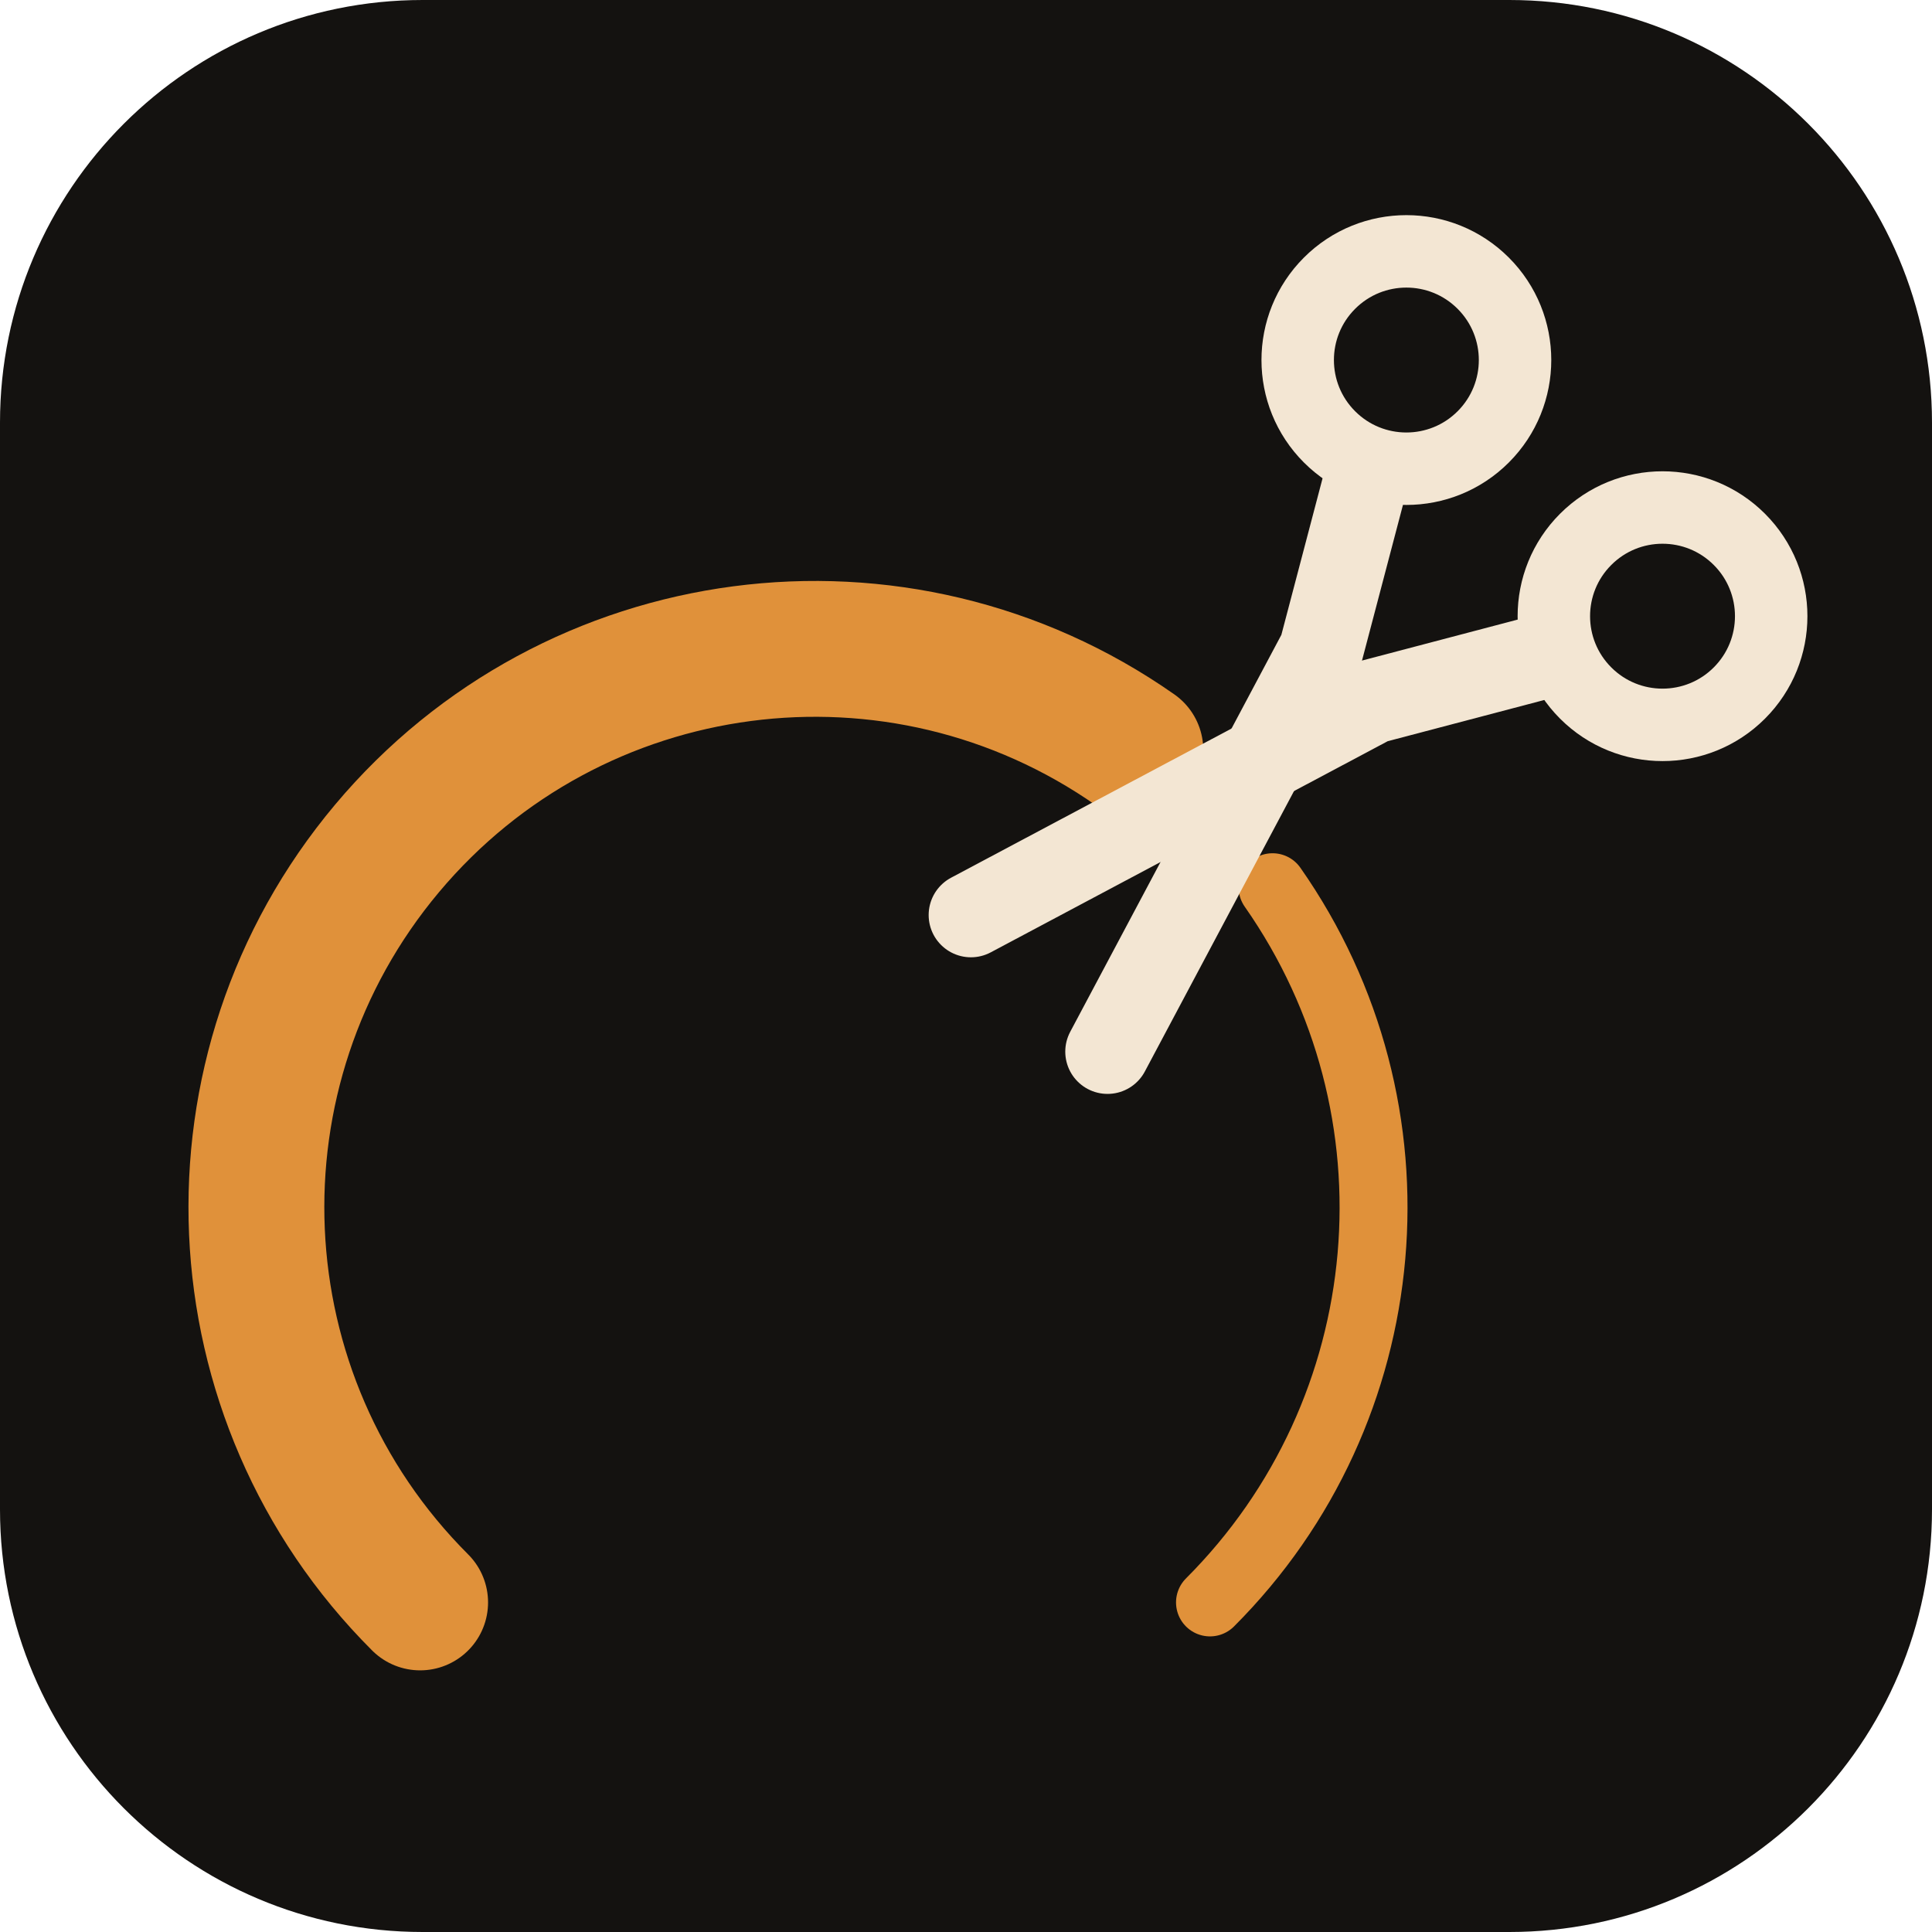
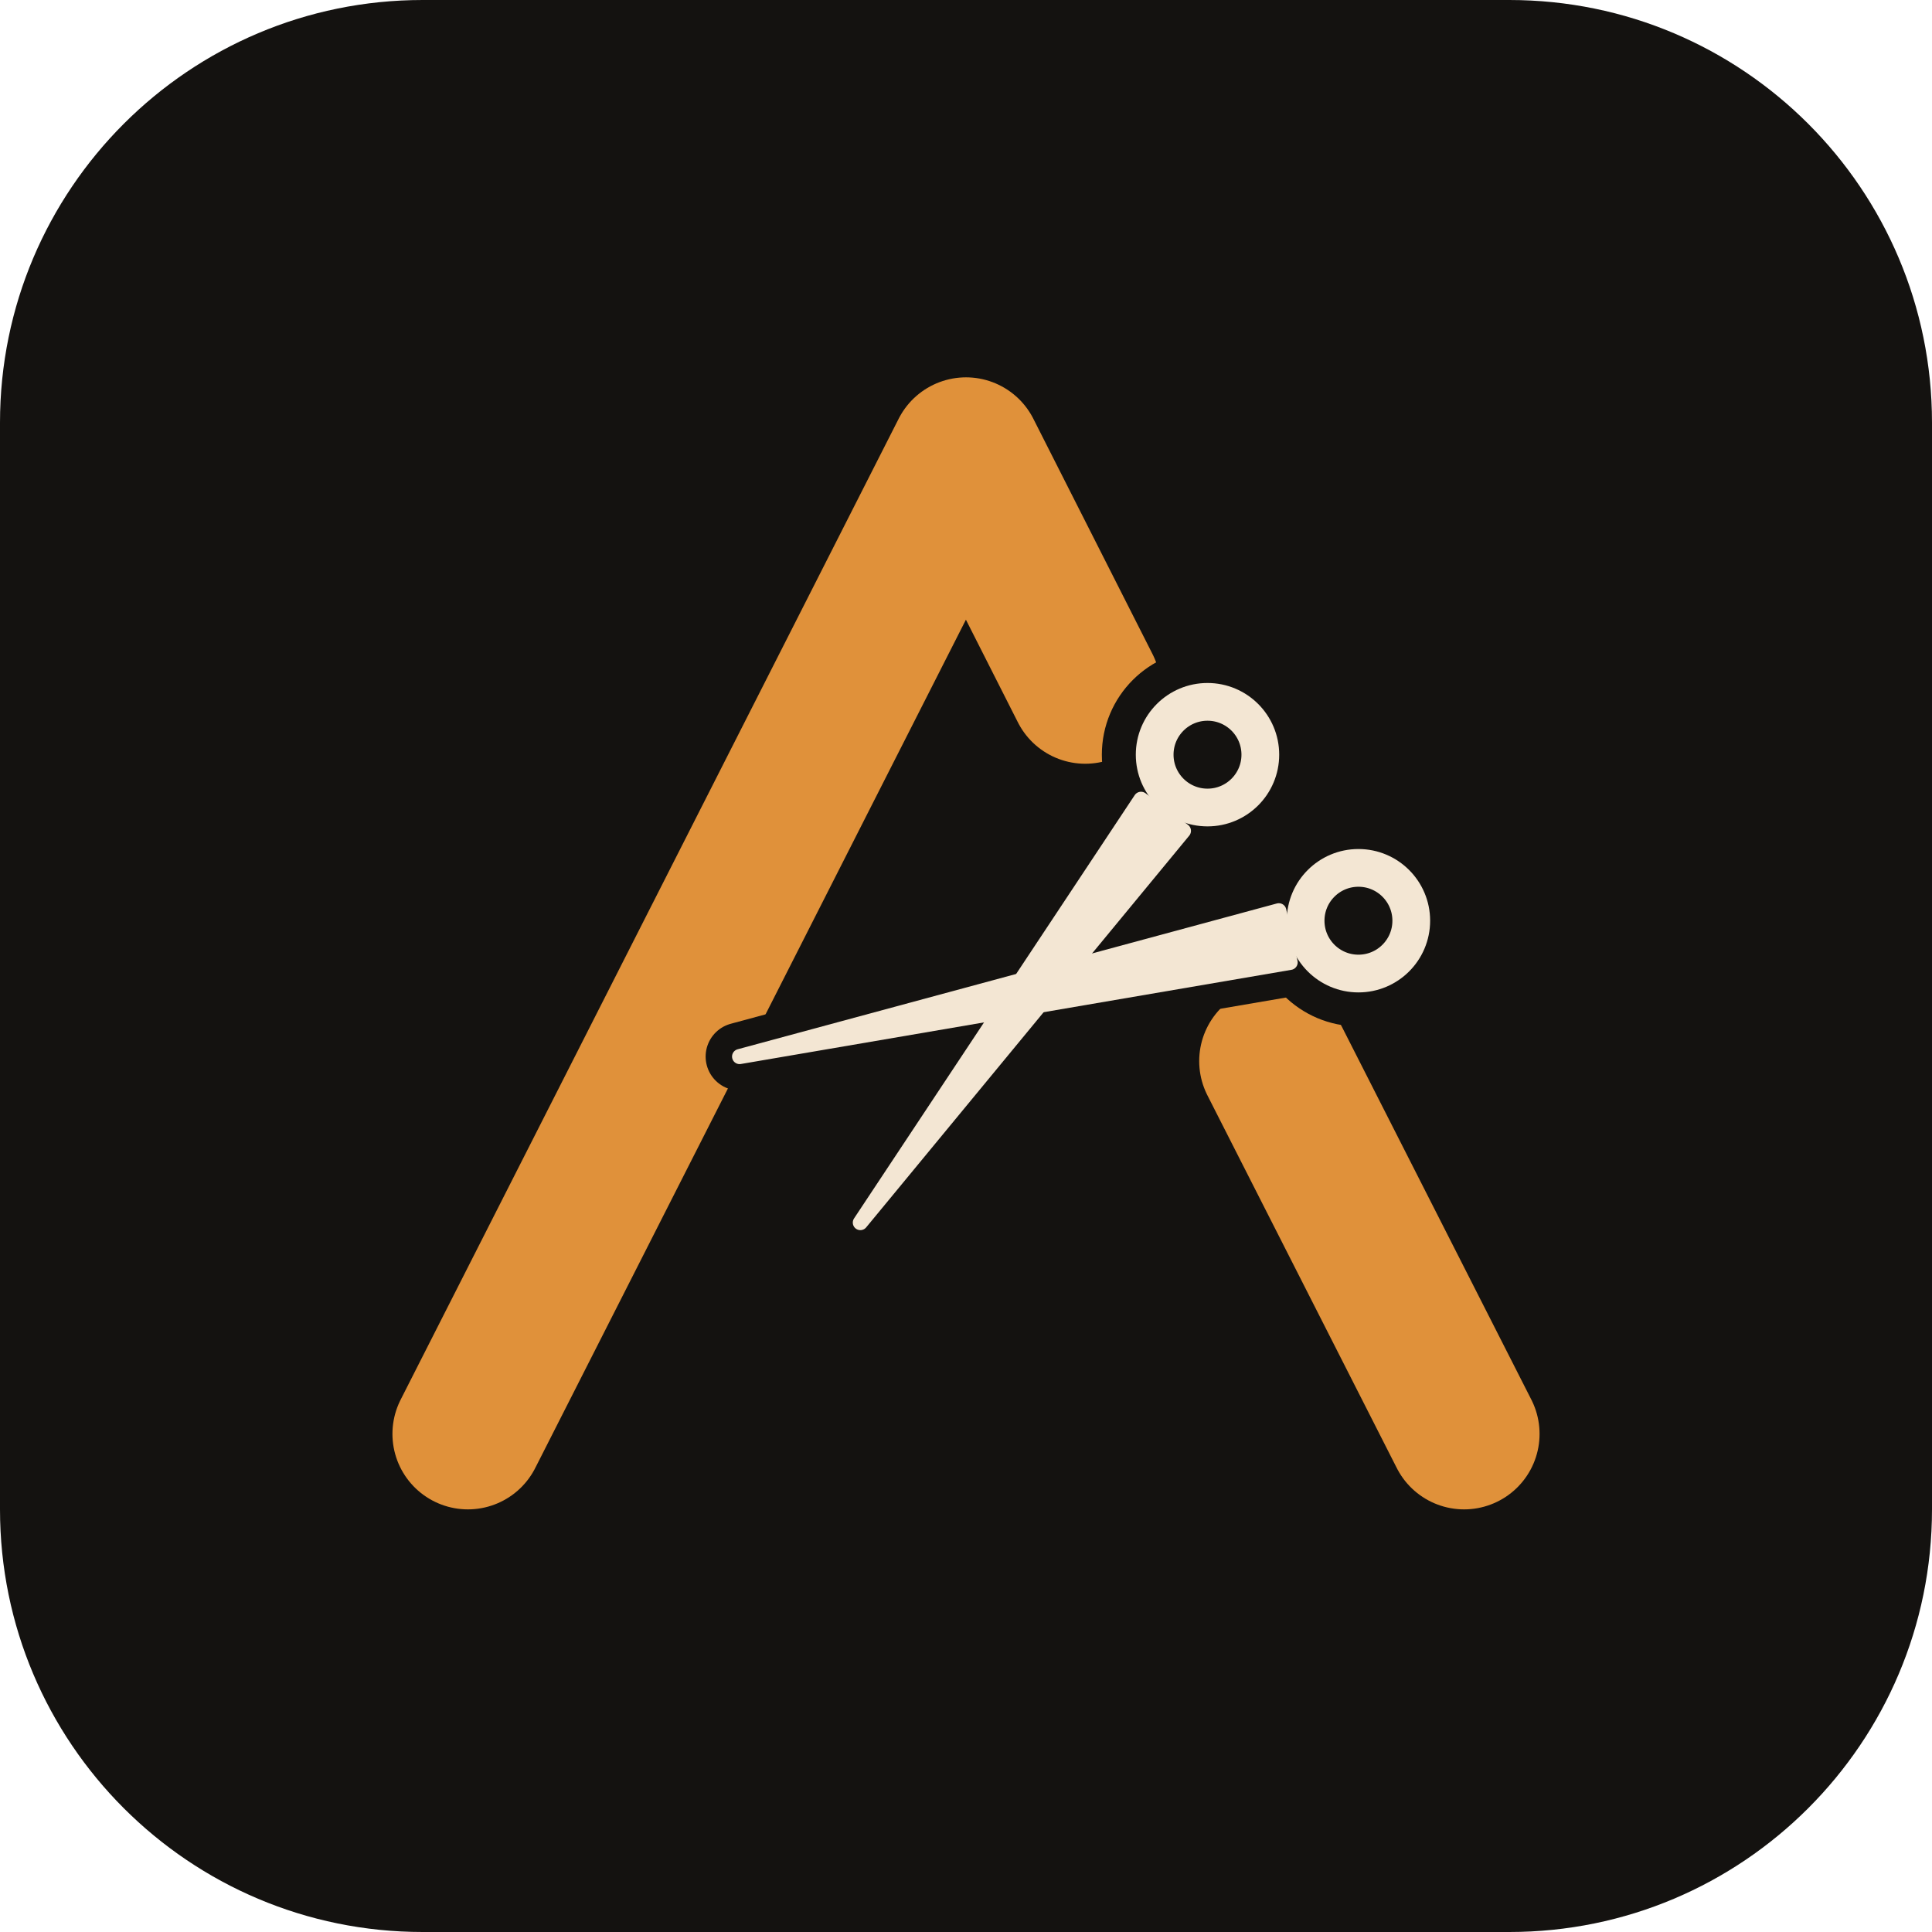
<svg xmlns="http://www.w3.org/2000/svg" viewBox="0 0 256 256">
  <rect width="256" height="256" rx="56" fill="#141210" />
-   <g fill="none" stroke="#e0913a" stroke-linecap="round">
-     <path d="M55.67 212.33 A74 74 0 0 1 150.44 99.38" stroke-width="18" />
-     <path d="M168.62 117.56 A74 74 0 0 1 160.33 212.33" stroke-width="9" />
+   <g fill="none" stroke="#e0913a" stroke-width="20" stroke-linecap="round" stroke-linejoin="round">
+     <path d="M62 190 L128 60 L143.8 91.2" />
+     <path d="M168.9 140.6 L194 190" />
  </g>
-   <g transform="translate(160.33 107.67) rotate(-45) scale(1.6)" fill="none" stroke="#f3e6d3" stroke-linecap="round" stroke-linejoin="round">
-     <path d="M-20 -8 L16 3 L28 10" stroke-width="7" />
-     <path d="M-20 8 L16 -3 L28 -10" stroke-width="7" />
-     <circle cx="38" cy="15" r="9" stroke-width="6" />
-     <circle cx="38" cy="-15" r="9" stroke-width="6" />
+   <g stroke-linejoin="round">
+     <g fill="#141210" stroke="#141210" stroke-width="9">
+       <polygon points="169.45 120.68 98 140 170.95 127.52" />
+       <polygon points="151.19 105.91 114 162 156.81 110.09" />
+       <circle cx="160" cy="100" r="9.5" />
+       <circle cx="180" cy="122" r="9.5" />
+     </g>
+     <g fill="#f3e6d3" stroke="#f3e6d3" stroke-width="2">
+       <polygon points="169.45 120.68 98 140 170.95 127.52" />
+       <polygon points="151.19 105.91 114 162 156.81 110.09" />
+     </g>
+     <g fill="none" stroke="#f3e6d3" stroke-width="5">
+       <circle cx="160" cy="100" r="7" />
+       <circle cx="180" cy="122" r="7" />
+     </g>
  </g>
</svg>
